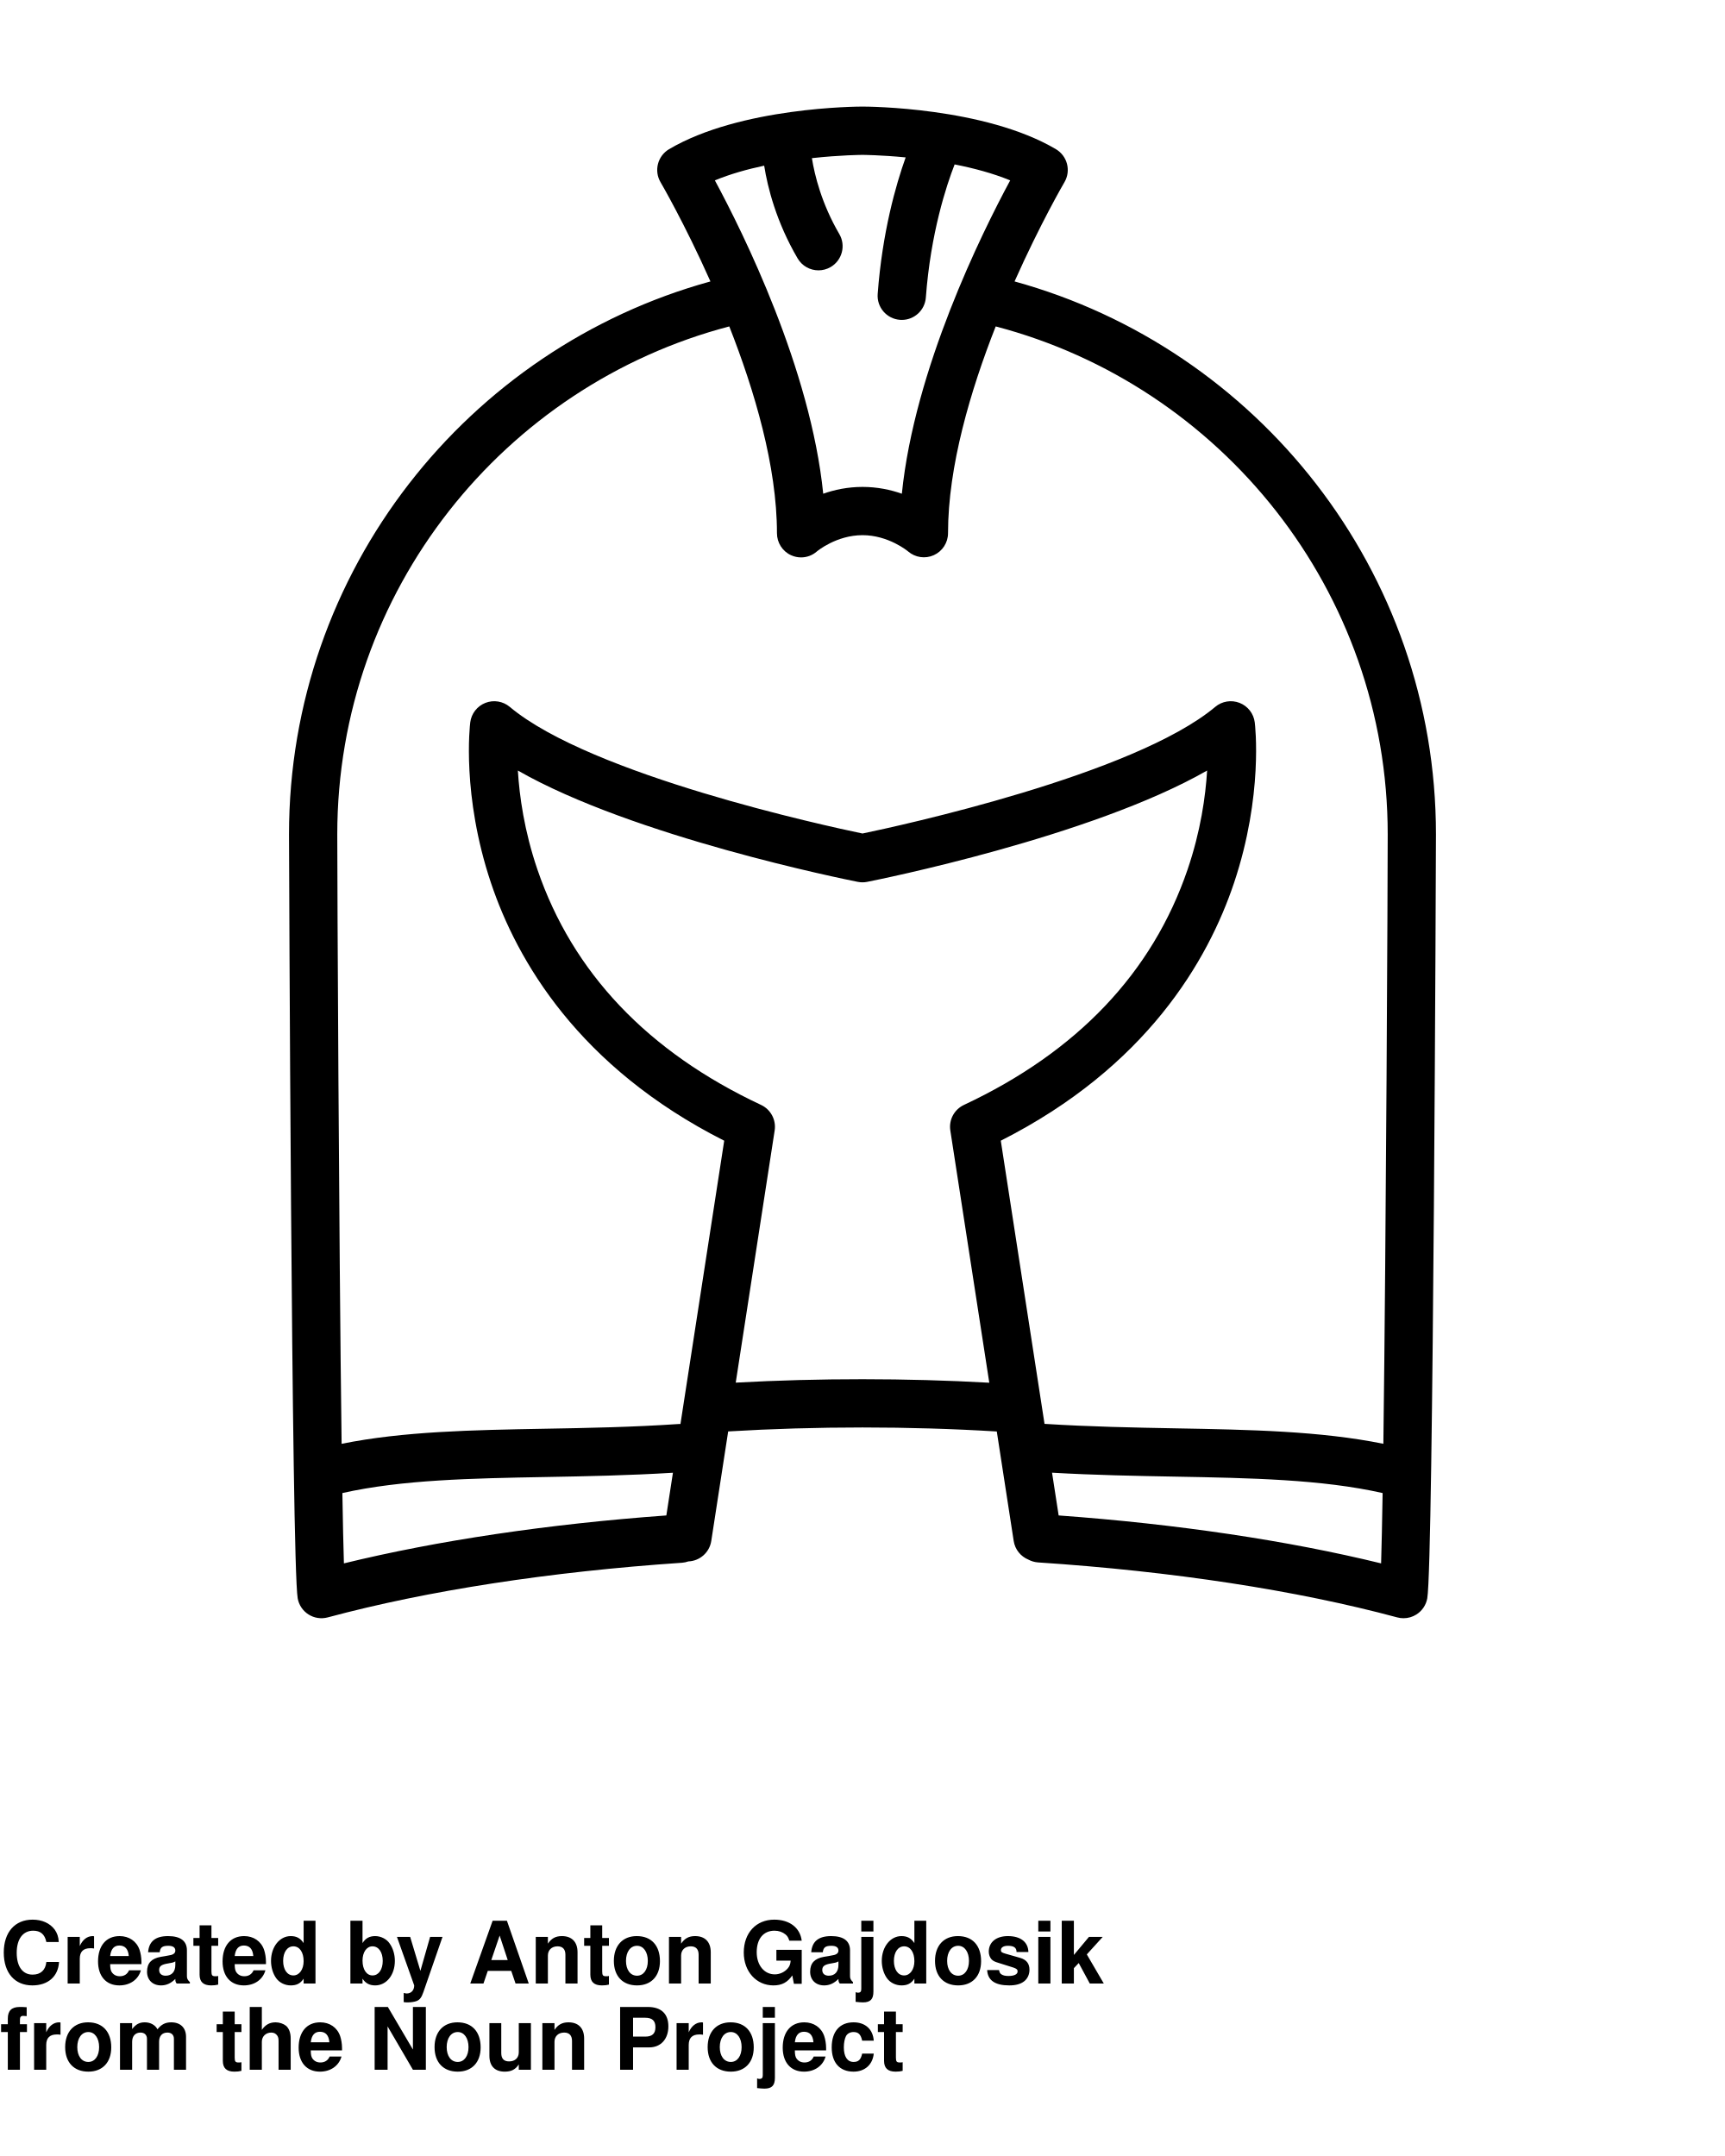
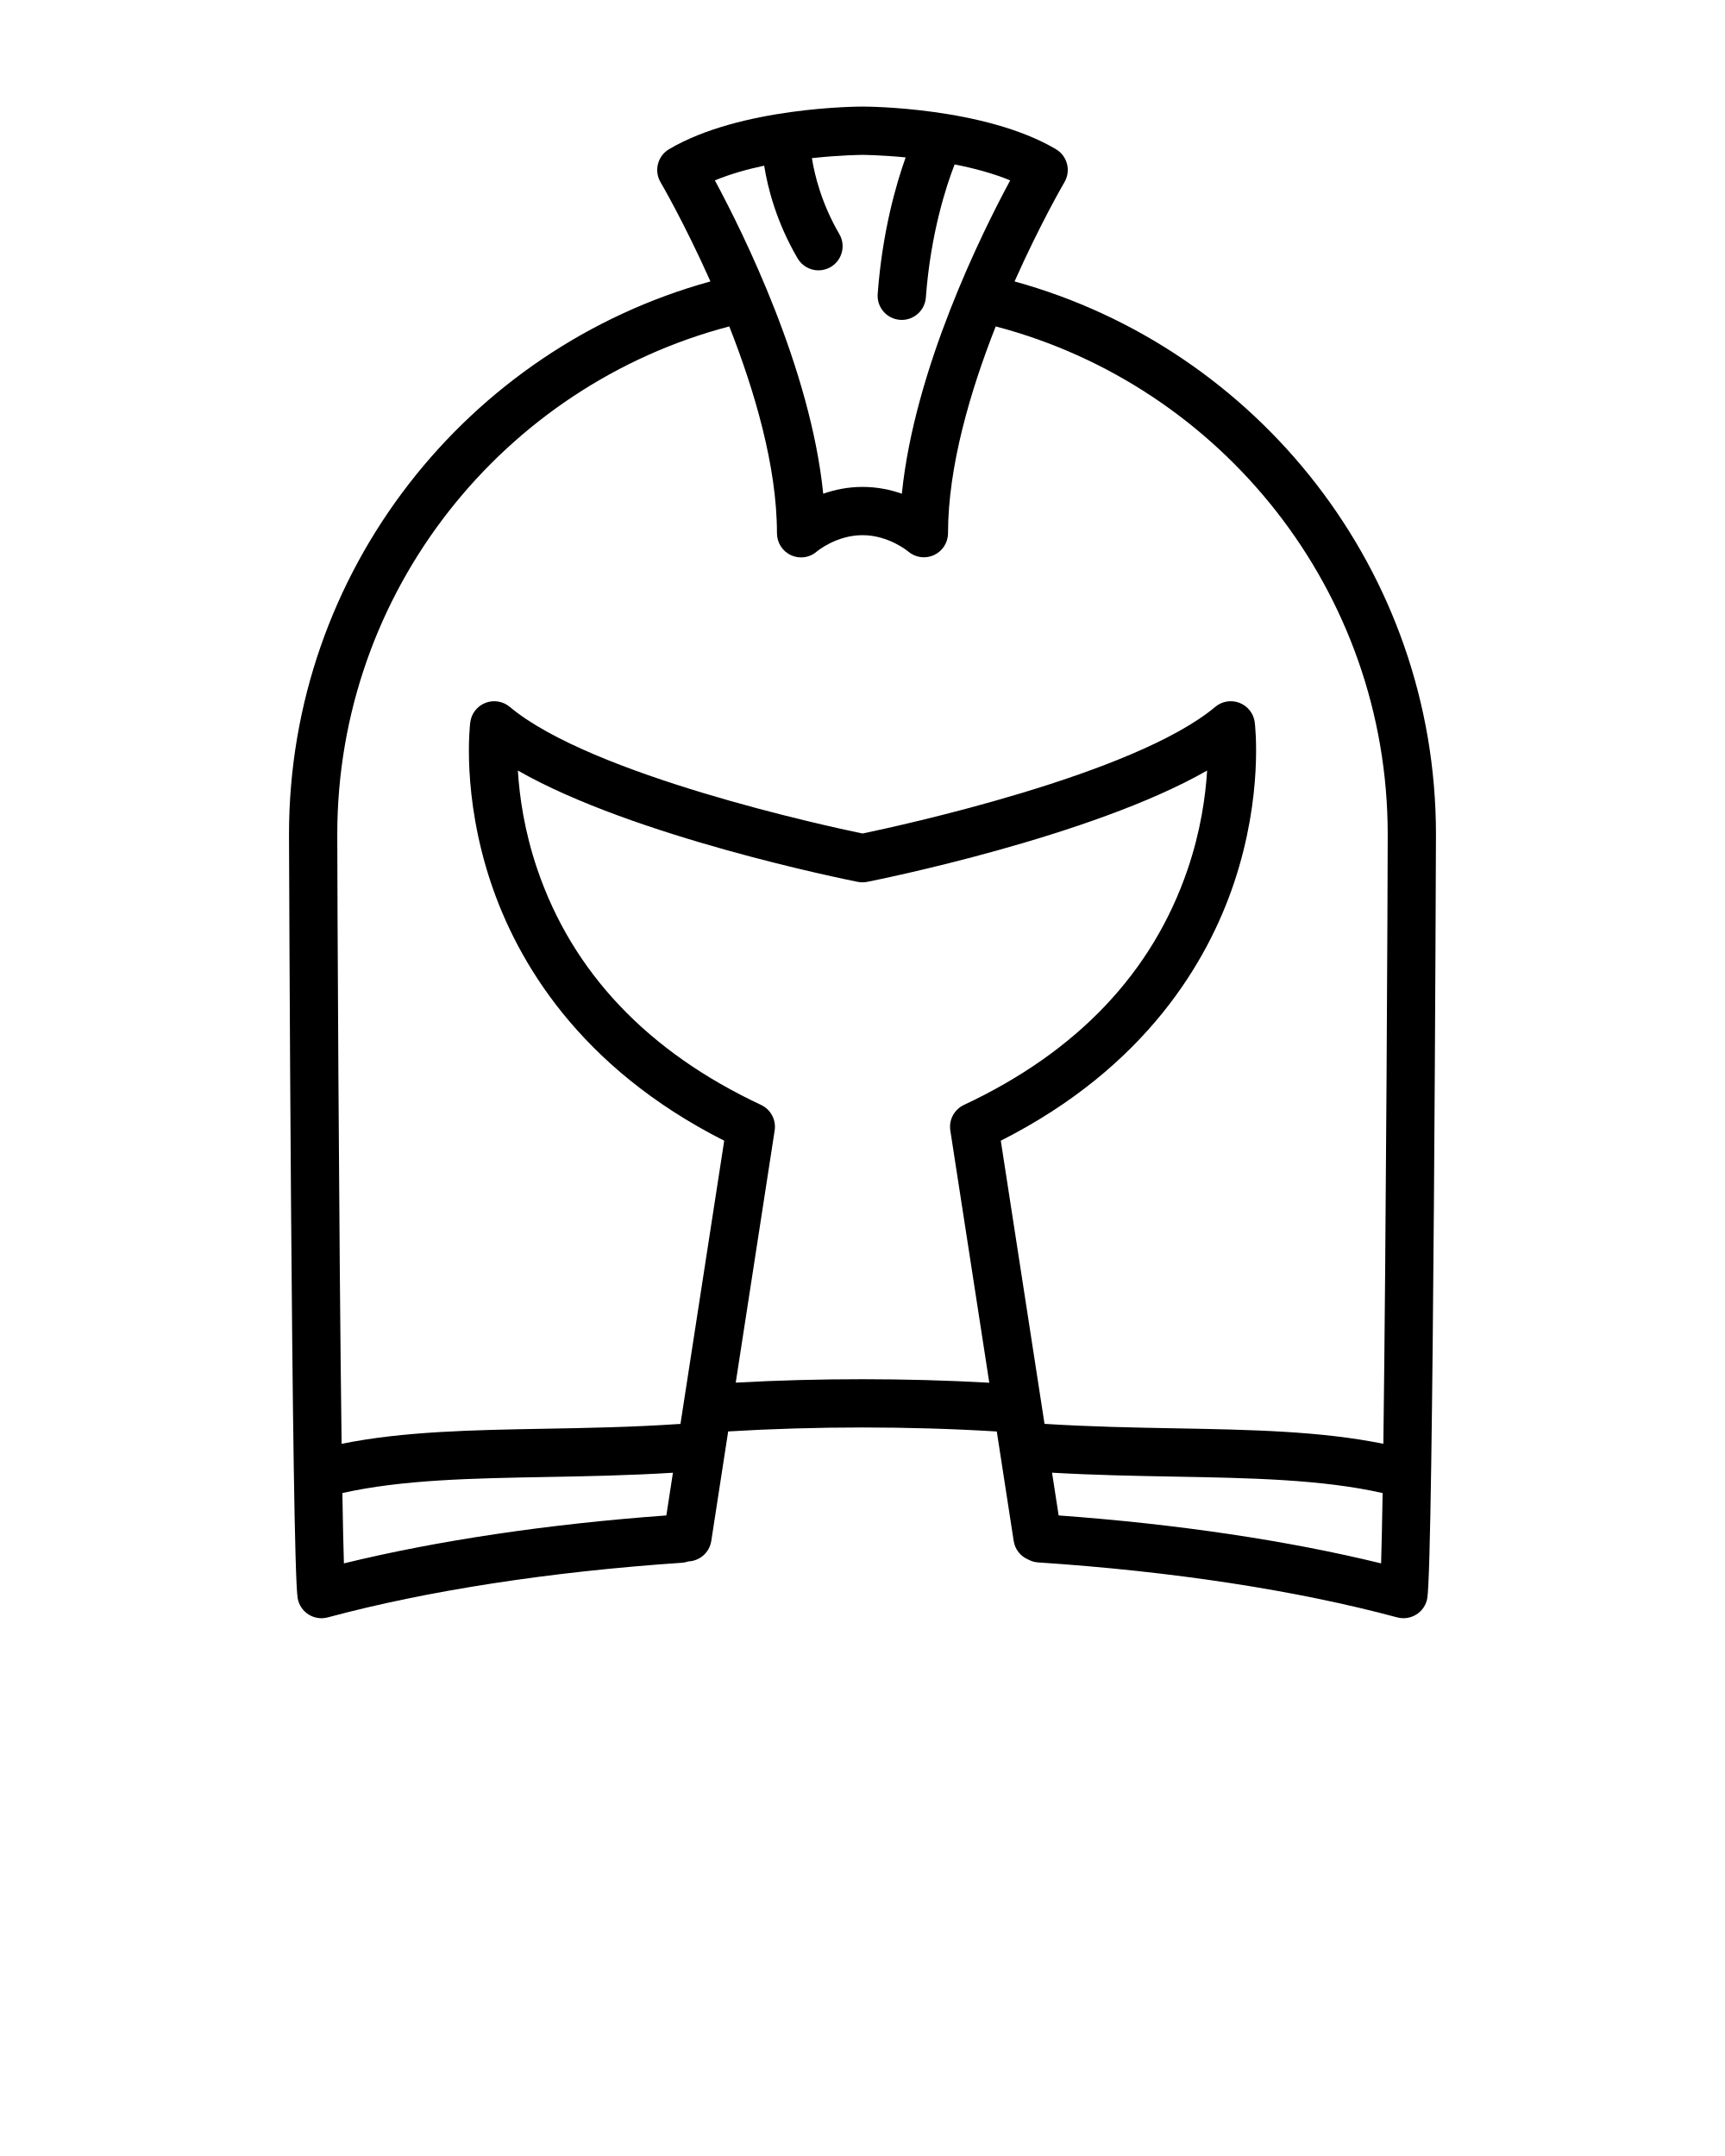
<svg xmlns="http://www.w3.org/2000/svg" version="1.1" x="0px" y="0px" viewBox="0 0 100 125" enable-background="new 0 0 100 100" xml:space="preserve">
  <path d="M58.815,16.317c1.495-3.358,2.86-5.7,2.891-5.752c0.392-0.666,0.171-1.522-0.494-1.916C57.08,6.208,50.287,6.179,50,6.179  s-7.08,0.028-11.213,2.47c-0.664,0.393-0.886,1.25-0.494,1.916c0.03,0.051,1.396,2.394,2.892,5.752  c-14.067,3.873-24.431,16.778-24.431,32.06c0,0.415,0.147,42.267,0.503,44.286c0.067,0.388,0.295,0.728,0.627,0.939  c0.33,0.211,0.735,0.272,1.115,0.171c5.775-1.553,12.876-2.648,20.535-3.168c0.13-0.009,0.254-0.037,0.371-0.078  c0.656-0.025,1.224-0.511,1.328-1.184l0.98-6.352c5.096-0.306,10.487-0.307,15.572,0.003l0.98,6.349  c0.077,0.501,0.412,0.897,0.849,1.079c0.171,0.091,0.363,0.15,0.568,0.164c7.769,0.512,14.968,1.613,20.817,3.187  c0.119,0.032,0.242,0.048,0.363,0.048c0.264,0,0.525-0.074,0.752-0.219c0.332-0.212,0.559-0.552,0.627-0.939  c0.354-2.019,0.503-43.871,0.503-44.286C83.246,33.095,72.883,20.19,58.815,16.317z M44.3,9.605  c0.201,1.264,0.699,3.257,1.938,5.375c0.261,0.446,0.729,0.694,1.21,0.694c0.24,0,0.483-0.062,0.705-0.191  c0.668-0.391,0.893-1.248,0.502-1.915c-1.024-1.754-1.429-3.405-1.588-4.399c1.67-0.183,2.905-0.189,2.933-0.189  c0.025,0,1.055,0.006,2.502,0.146c-0.567,1.586-1.355,4.338-1.622,7.917c-0.058,0.771,0.521,1.443,1.292,1.501  c0.035,0.002,0.07,0.004,0.105,0.004c0.726,0,1.34-0.561,1.395-1.296c0.279-3.745,1.193-6.5,1.669-7.719  c1.092,0.214,2.214,0.511,3.221,0.925c-1.653,3.065-5.547,10.923-6.281,18.167c-0.648-0.228-1.417-0.395-2.279-0.395  s-1.632,0.167-2.279,0.395c-0.734-7.244-4.629-15.102-6.281-18.167C42.336,10.088,43.323,9.812,44.3,9.605z M42.277,18.925  c1.461,3.713,2.764,8.111,2.764,11.987c0,0.55,0.318,1.053,0.819,1.279c0.187,0.085,0.384,0.126,0.58,0.126  c0.331,0,0.657-0.118,0.917-0.347c0.012-0.01,1.126-0.942,2.643-0.942c1.498,0,2.604,0.91,2.641,0.941  c0.413,0.357,0.996,0.443,1.494,0.218c0.501-0.227,0.823-0.726,0.823-1.275c0-3.876,1.303-8.274,2.764-11.987  c13.061,3.427,22.725,15.33,22.725,29.451c0,2.569-0.094,23.305-0.252,35.332c-3.649-0.742-7.74-0.817-12.039-0.896  c-2.452-0.046-4.985-0.093-7.604-0.26l-2.535-16.417C66.46,61.863,70.03,55.688,71.54,51.183c1.699-5.078,1.221-9.131,1.199-9.302  c-0.064-0.509-0.4-0.941-0.878-1.129s-1.019-0.1-1.411,0.23C65.735,44.936,52.093,47.89,50,48.325  c-2.093-0.435-15.731-3.386-20.45-7.343c-0.394-0.33-0.935-0.418-1.412-0.23c-0.477,0.188-0.813,0.62-0.877,1.129  c-0.021,0.171-0.502,4.225,1.199,9.302c1.509,4.506,5.079,10.681,13.523,14.953l-2.536,16.423c-0.033,0-0.068,0-0.103,0.002  c-2.679,0.182-5.267,0.229-7.77,0.274c-4.198,0.077-8.193,0.15-11.77,0.874c-0.159-12.031-0.252-32.764-0.252-35.333  C19.554,34.255,29.217,22.352,42.277,18.925z M19.848,86.564c3.445-0.775,7.502-0.852,11.778-0.93  c2.375-0.043,4.827-0.09,7.385-0.248l-0.382,2.476c-6.852,0.499-13.261,1.452-18.692,2.779  C19.905,89.652,19.876,88.254,19.848,86.564z M42.651,80.162l2.257-14.62c0.095-0.614-0.227-1.217-0.789-1.481  c-6.562-3.075-10.923-7.667-12.964-13.647c-0.763-2.234-1.044-4.262-1.134-5.74c6.692,3.833,18.975,6.309,19.693,6.452  c0,0,0.001,0,0.002,0c0.003,0.001,0.009,0.002,0.012,0.002c0.014,0.003,0.026,0.004,0.04,0.006c0.031,0.006,0.062,0.011,0.094,0.014  c0.02,0.002,0.039,0.003,0.059,0.004c0.026,0.001,0.053,0.003,0.079,0.003c0.025,0,0.05-0.002,0.076-0.003  c0.021-0.001,0.041-0.002,0.062-0.004c0.029-0.003,0.059-0.008,0.088-0.013c0.016-0.002,0.03-0.004,0.046-0.007  c0.589-0.116,12.976-2.599,19.706-6.454c-0.09,1.479-0.371,3.506-1.133,5.74c-2.041,5.98-6.403,10.572-12.964,13.647  c-0.563,0.265-0.885,0.867-0.79,1.481l2.259,14.625C52.532,79.897,47.478,79.896,42.651,80.162z M61.371,87.862l-0.383-2.479  c2.46,0.142,4.823,0.186,7.115,0.228c4.379,0.08,8.531,0.158,12.049,0.953c-0.028,1.691-0.058,3.09-0.088,4.077  C74.63,89.313,68.226,88.361,61.371,87.862z" />
-   <text x="0" y="115" fill="#000000" font-size="5px" font-weight="bold" font-family="'Helvetica Neue', Helvetica, Arial-Unicode, Arial, Sans-serif">Created by Anton Gajdosik</text>
-   <text x="0" y="120" fill="#000000" font-size="5px" font-weight="bold" font-family="'Helvetica Neue', Helvetica, Arial-Unicode, Arial, Sans-serif">from the Noun Project</text>
</svg>
